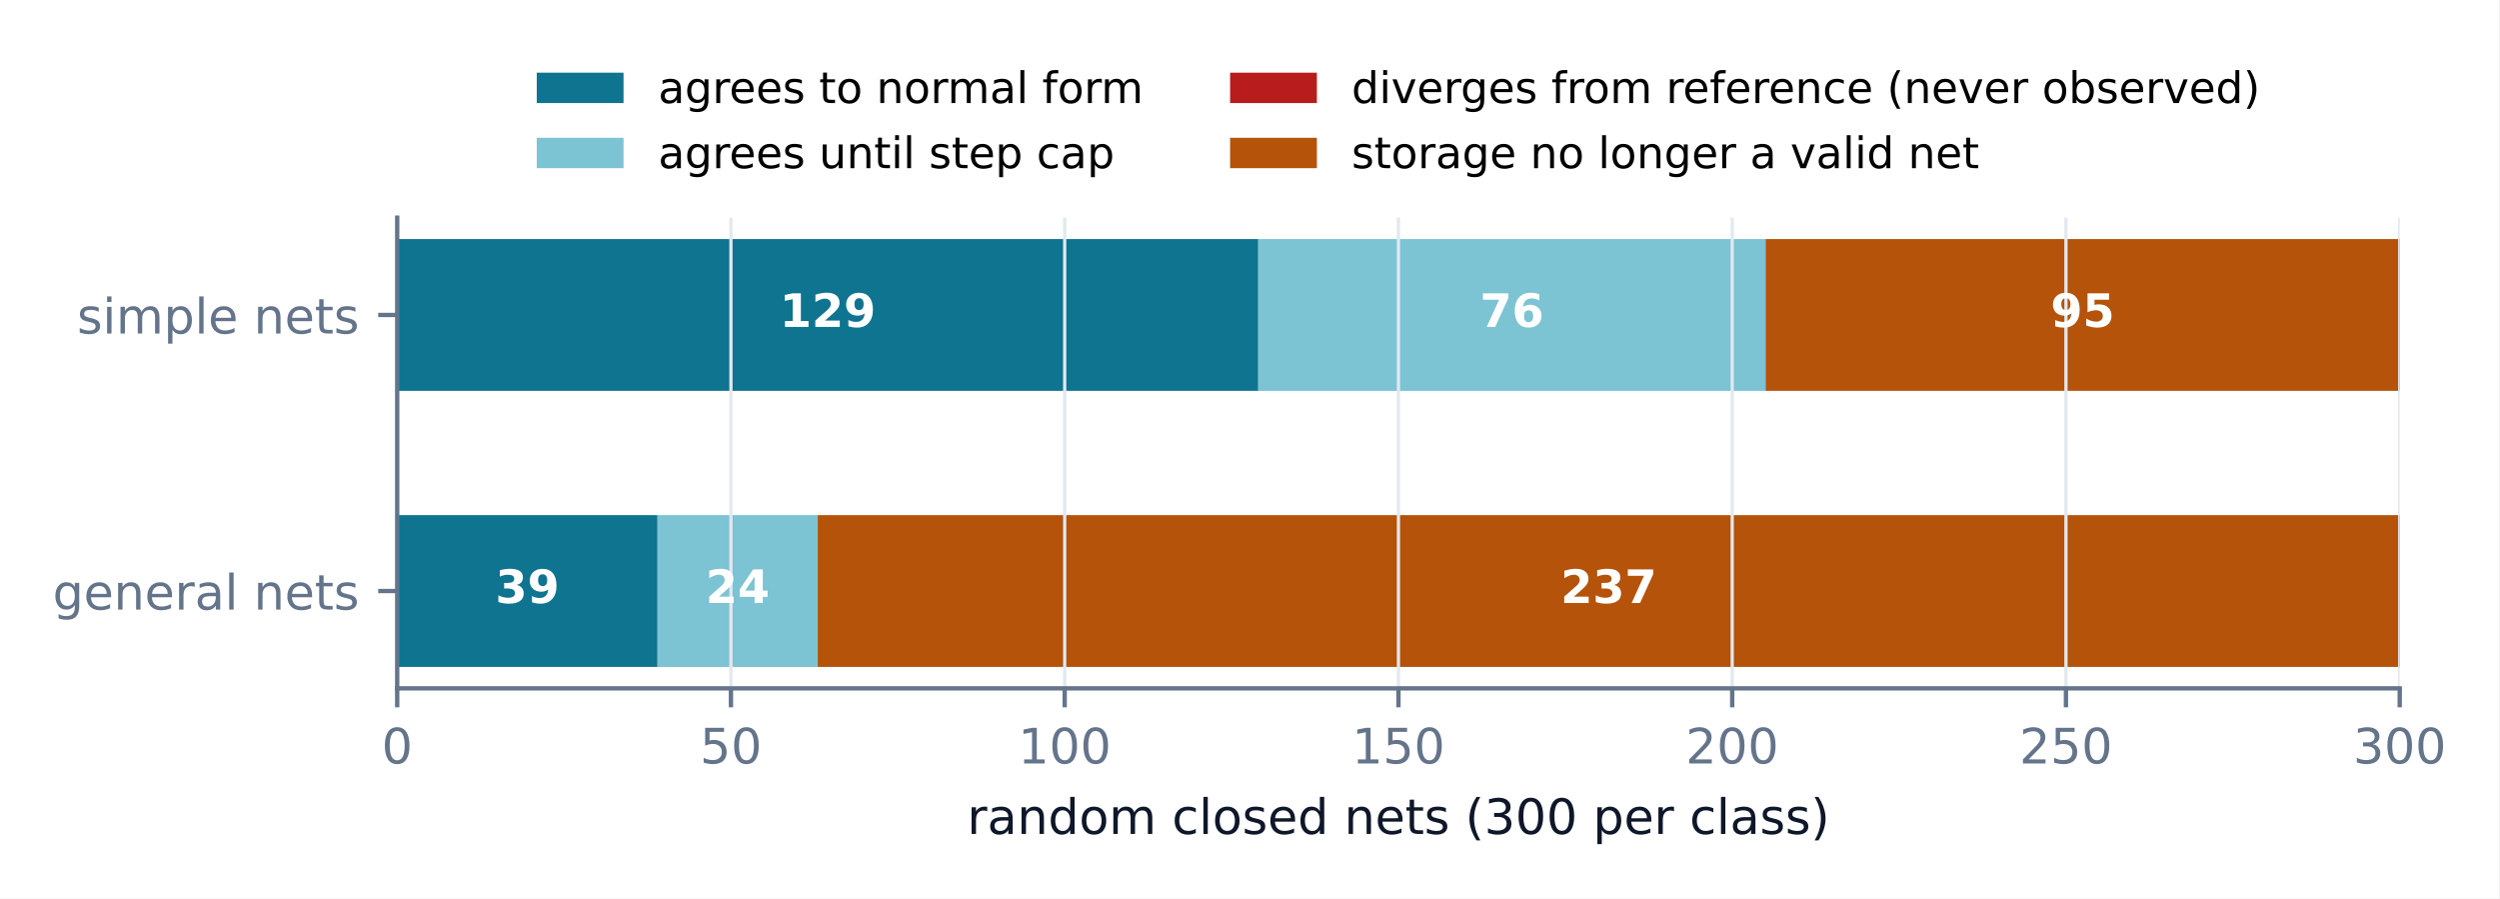
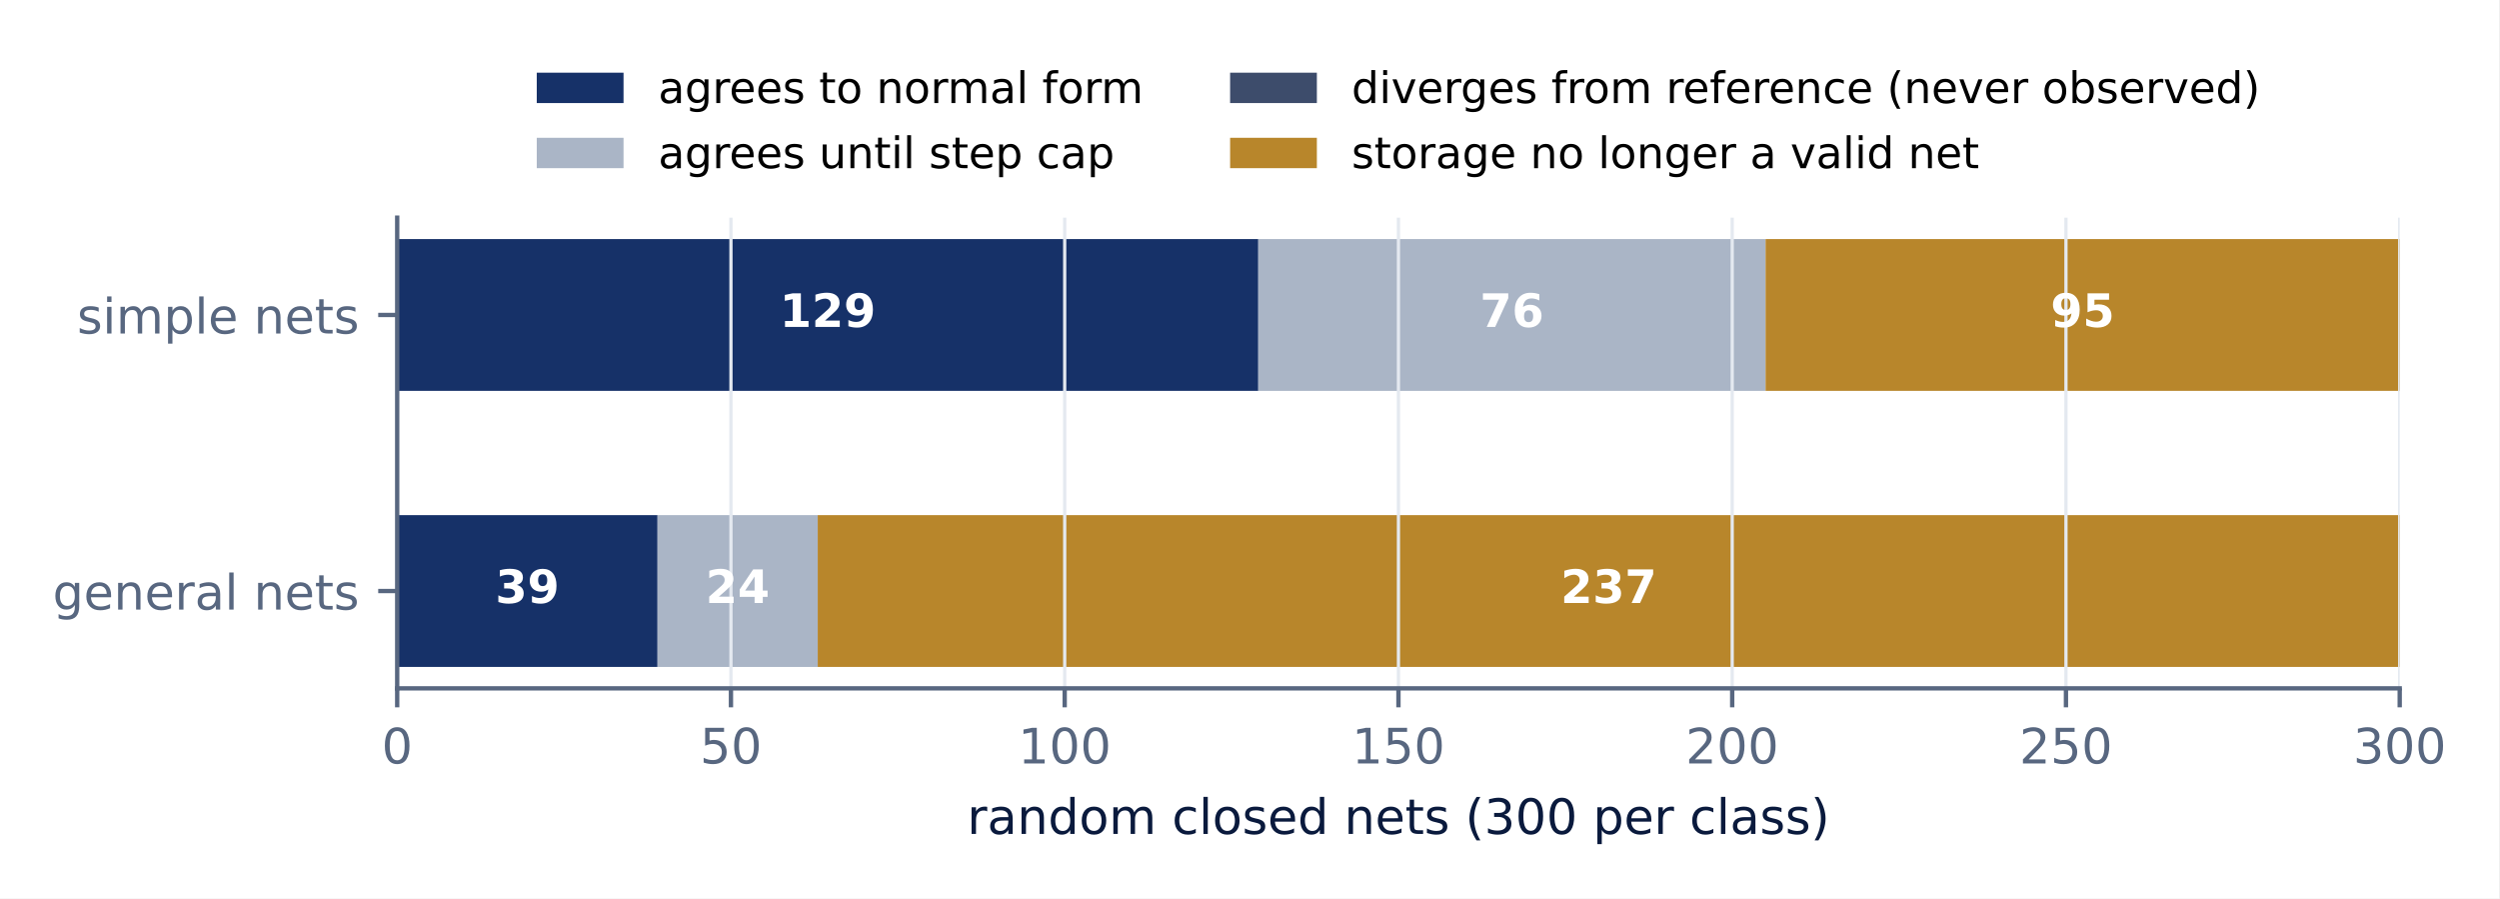
<svg xmlns="http://www.w3.org/2000/svg" xmlns:xlink="http://www.w3.org/1999/xlink" width="460.8pt" height="165.6pt" viewBox="0 0 460.8 165.6" version="1.1">
  <defs>
    <style type="text/css">*{stroke-linejoin: round; stroke-linecap: butt}</style>
  </defs>
  <g id="figure_1">
    <g id="patch_1">
      <path d="M 0 165.6  L 460.8 165.6  L 460.8 0  L 0 0  z " style="fill: #ffffff" />
    </g>
    <g id="axes_1">
      <g id="patch_2">
        <path d="M 73.24 126.878  L 442.491 126.878  L 442.491 40.12  L 73.24 40.12  z " style="fill: #ffffff" />
      </g>
      <g id="patch_3">
-         <path d="M 73.24 122.934  L 121.243 122.934  L 121.243 94.948  L 73.24 94.948  z " clip-path="url(#pab899b29cd)" style="fill: #0e7490" />
+         <path d="M 73.24 122.934  L 121.243 122.934  L 121.243 94.948  L 73.24 94.948  z " clip-path="url(#pab899b29cd)" style="fill: #163168" />
      </g>
      <g id="patch_4">
-         <path d="M 121.243 122.934  L 150.783 122.934  L 150.783 94.948  L 121.243 94.948  z " clip-path="url(#pab899b29cd)" style="fill: #7cc3d3" />
+         <path d="M 121.243 122.934  L 150.783 122.934  L 150.783 94.948  L 121.243 94.948  z " clip-path="url(#pab899b29cd)" style="fill: #aab5c6" />
      </g>
      <g id="patch_5">
-         <path d="M 150.783 122.934  L 150.783 122.934  L 150.783 94.948  L 150.783 94.948  z " clip-path="url(#pab899b29cd)" style="fill: #b91c1c" />
+         <path d="M 150.783 122.934  L 150.783 122.934  L 150.783 94.948  L 150.783 94.948  z " clip-path="url(#pab899b29cd)" style="fill: #3d4c6b" />
      </g>
      <g id="patch_6">
-         <path d="M 150.783 122.934  L 442.491 122.934  L 442.491 94.948  L 150.783 94.948  z " clip-path="url(#pab899b29cd)" style="fill: #b45309" />
+         <path d="M 150.783 122.934  L 442.491 122.934  L 442.491 94.948  L 150.783 94.948  z " clip-path="url(#pab899b29cd)" style="fill: #b8862b" />
      </g>
      <g id="patch_7">
-         <path d="M 73.24 72.05  L 232.018 72.05  L 232.018 44.064  L 73.24 44.064  z " clip-path="url(#pab899b29cd)" style="fill: #0e7490" />
+         <path d="M 73.24 72.05  L 232.018 72.05  L 232.018 44.064  L 73.24 44.064  z " clip-path="url(#pab899b29cd)" style="fill: #163168" />
      </g>
      <g id="patch_8">
-         <path d="M 232.018 72.05  L 325.561 72.05  L 325.561 44.064  L 232.018 44.064  z " clip-path="url(#pab899b29cd)" style="fill: #7cc3d3" />
+         <path d="M 232.018 72.05  L 325.561 72.05  L 325.561 44.064  L 232.018 44.064  z " clip-path="url(#pab899b29cd)" style="fill: #aab5c6" />
      </g>
      <g id="patch_9">
-         <path d="M 325.561 72.05  L 325.561 72.05  L 325.561 44.064  L 325.561 44.064  z " clip-path="url(#pab899b29cd)" style="fill: #b91c1c" />
+         <path d="M 325.561 72.05  L 325.561 72.05  L 325.561 44.064  L 325.561 44.064  z " clip-path="url(#pab899b29cd)" style="fill: #3d4c6b" />
      </g>
      <g id="patch_10">
-         <path d="M 325.561 72.05  L 442.491 72.05  L 442.491 44.064  L 325.561 44.064  z " clip-path="url(#pab899b29cd)" style="fill: #b45309" />
+         <path d="M 325.561 72.05  L 442.491 72.05  L 442.491 44.064  L 325.561 44.064  z " clip-path="url(#pab899b29cd)" style="fill: #b8862b" />
      </g>
      <g id="matplotlib.axis_1">
        <g id="xtick_1">
          <g id="line2d_1">
-             <path d="M 73.24 126.878  L 73.24 40.12  " clip-path="url(#pab899b29cd)" style="fill: none; stroke: #e2e8f0; stroke-width: 0.6; stroke-linecap: square" />
+             <path d="M 73.24 126.878  L 73.24 40.12  " clip-path="url(#pab899b29cd)" style="fill: none; stroke: #e4e9f0; stroke-width: 0.6; stroke-linecap: square" />
          </g>
          <g id="line2d_2">
            <defs>
-               <path id="m73df74bedf" d="M 0 0  L 0 3.5  " style="stroke: #64748b; stroke-width: 0.8" />
+               <path id="m2a65d157c3" d="M 0 0  L 0 3.5  " style="stroke: #586780; stroke-width: 0.8" />
            </defs>
            <g>
-               <use xlink:href="#m73df74bedf" x="73.24" y="126.878" style="fill: #64748b; stroke: #64748b; stroke-width: 0.8" />
+               <use xlink:href="#m2a65d157c3" x="73.24" y="126.878" style="fill: #586780; stroke: #586780; stroke-width: 0.8" />
            </g>
          </g>
          <g id="text_1">
-             <g style="fill: #64748b" transform="translate(70.37687 140.7158) scale(0.09 -0.09)">
+             <g style="fill: #586780" transform="translate(70.37687 140.7158) scale(0.09 -0.09)">
              <defs>
                <path id="DejaVuSans-13" d="M 2034 4250  Q 1547 4250 1301 3770  Q 1056 3291 1056 2328  Q 1056 1369 1301 889  Q 1547 409 2034 409  Q 2525 409 2770 889  Q 3016 1369 3016 2328  Q 3016 3291 2770 3770  Q 2525 4250 2034 4250  z M 2034 4750  Q 2819 4750 3233 4129  Q 3647 3509 3647 2328  Q 3647 1150 3233 529  Q 2819 -91 2034 -91  Q 1250 -91 836 529  Q 422 1150 422 2328  Q 422 3509 836 4129  Q 1250 4750 2034 4750  z " transform="scale(0.015625)" />
              </defs>
              <use xlink:href="#DejaVuSans-13" />
            </g>
          </g>
        </g>
        <g id="xtick_2">
          <g id="line2d_3">
-             <path d="M 134.782 126.878  L 134.782 40.12  " clip-path="url(#pab899b29cd)" style="fill: none; stroke: #e2e8f0; stroke-width: 0.6; stroke-linecap: square" />
+             <path d="M 134.782 126.878  L 134.782 40.12  " clip-path="url(#pab899b29cd)" style="fill: none; stroke: #e4e9f0; stroke-width: 0.6; stroke-linecap: square" />
          </g>
          <g id="line2d_4">
            <g>
-               <use xlink:href="#m73df74bedf" x="134.782" y="126.878" style="fill: #64748b; stroke: #64748b; stroke-width: 0.8" />
+               <use xlink:href="#m2a65d157c3" x="134.782" y="126.878" style="fill: #586780; stroke: #586780; stroke-width: 0.8" />
            </g>
          </g>
          <g id="text_2">
-             <g style="fill: #64748b" transform="translate(129.0555 140.7158) scale(0.09 -0.09)">
+             <g style="fill: #586780" transform="translate(129.0555 140.7158) scale(0.09 -0.09)">
              <defs>
                <path id="DejaVuSans-18" d="M 691 4666  L 3169 4666  L 3169 4134  L 1269 4134  L 1269 2991  Q 1406 3038 1543 3061  Q 1681 3084 1819 3084  Q 2600 3084 3056 2656  Q 3513 2228 3513 1497  Q 3513 744 3044 326  Q 2575 -91 1722 -91  Q 1428 -91 1123 -41  Q 819 9 494 109  L 494 744  Q 775 591 1075 516  Q 1375 441 1709 441  Q 2250 441 2565 725  Q 2881 1009 2881 1497  Q 2881 1984 2565 2268  Q 2250 2553 1709 2553  Q 1456 2553 1204 2497  Q 953 2441 691 2322  L 691 4666  z " transform="scale(0.015625)" />
              </defs>
              <use xlink:href="#DejaVuSans-18" />
              <use xlink:href="#DejaVuSans-13" transform="translate(63.625 0)" />
            </g>
          </g>
        </g>
        <g id="xtick_3">
          <g id="line2d_5">
-             <path d="M 196.324 126.878  L 196.324 40.12  " clip-path="url(#pab899b29cd)" style="fill: none; stroke: #e2e8f0; stroke-width: 0.6; stroke-linecap: square" />
+             <path d="M 196.324 126.878  L 196.324 40.12  " clip-path="url(#pab899b29cd)" style="fill: none; stroke: #e4e9f0; stroke-width: 0.6; stroke-linecap: square" />
          </g>
          <g id="line2d_6">
            <g>
-               <use xlink:href="#m73df74bedf" x="196.324" y="126.878" style="fill: #64748b; stroke: #64748b; stroke-width: 0.8" />
+               <use xlink:href="#m2a65d157c3" x="196.324" y="126.878" style="fill: #586780; stroke: #586780; stroke-width: 0.8" />
            </g>
          </g>
          <g id="text_3">
-             <g style="fill: #64748b" transform="translate(187.7342 140.7158) scale(0.09 -0.09)">
+             <g style="fill: #586780" transform="translate(187.7342 140.7158) scale(0.09 -0.09)">
              <defs>
                <path id="DejaVuSans-14" d="M 794 531  L 1825 531  L 1825 4091  L 703 3866  L 703 4441  L 1819 4666  L 2450 4666  L 2450 531  L 3481 531  L 3481 0  L 794 0  L 794 531  z " transform="scale(0.015625)" />
              </defs>
              <use xlink:href="#DejaVuSans-14" />
              <use xlink:href="#DejaVuSans-13" transform="translate(63.625 0)" />
              <use xlink:href="#DejaVuSans-13" transform="translate(127.25 0)" />
            </g>
          </g>
        </g>
        <g id="xtick_4">
          <g id="line2d_7">
-             <path d="M 257.865 126.878  L 257.865 40.12  " clip-path="url(#pab899b29cd)" style="fill: none; stroke: #e2e8f0; stroke-width: 0.6; stroke-linecap: square" />
+             <path d="M 257.865 126.878  L 257.865 40.12  " clip-path="url(#pab899b29cd)" style="fill: none; stroke: #e4e9f0; stroke-width: 0.6; stroke-linecap: square" />
          </g>
          <g id="line2d_8">
            <g>
-               <use xlink:href="#m73df74bedf" x="257.865" y="126.878" style="fill: #64748b; stroke: #64748b; stroke-width: 0.8" />
+               <use xlink:href="#m2a65d157c3" x="257.865" y="126.878" style="fill: #586780; stroke: #586780; stroke-width: 0.8" />
            </g>
          </g>
          <g id="text_4">
-             <g style="fill: #64748b" transform="translate(249.2759 140.7158) scale(0.09 -0.09)">
+             <g style="fill: #586780" transform="translate(249.2759 140.7158) scale(0.09 -0.09)">
              <use xlink:href="#DejaVuSans-14" />
              <use xlink:href="#DejaVuSans-18" transform="translate(63.625 0)" />
              <use xlink:href="#DejaVuSans-13" transform="translate(127.25 0)" />
            </g>
          </g>
        </g>
        <g id="xtick_5">
          <g id="line2d_9">
-             <path d="M 319.407 126.878  L 319.407 40.12  " clip-path="url(#pab899b29cd)" style="fill: none; stroke: #e2e8f0; stroke-width: 0.6; stroke-linecap: square" />
+             <path d="M 319.407 126.878  L 319.407 40.12  " clip-path="url(#pab899b29cd)" style="fill: none; stroke: #e4e9f0; stroke-width: 0.6; stroke-linecap: square" />
          </g>
          <g id="line2d_10">
            <g>
-               <use xlink:href="#m73df74bedf" x="319.407" y="126.878" style="fill: #64748b; stroke: #64748b; stroke-width: 0.8" />
+               <use xlink:href="#m2a65d157c3" x="319.407" y="126.878" style="fill: #586780; stroke: #586780; stroke-width: 0.8" />
            </g>
          </g>
          <g id="text_5">
-             <g style="fill: #64748b" transform="translate(310.8177 140.7158) scale(0.09 -0.09)">
+             <g style="fill: #586780" transform="translate(310.8177 140.7158) scale(0.09 -0.09)">
              <defs>
                <path id="DejaVuSans-15" d="M 1228 531  L 3431 531  L 3431 0  L 469 0  L 469 531  Q 828 903 1448 1529  Q 2069 2156 2228 2338  Q 2531 2678 2651 2914  Q 2772 3150 2772 3378  Q 2772 3750 2511 3984  Q 2250 4219 1831 4219  Q 1534 4219 1204 4116  Q 875 4013 500 3803  L 500 4441  Q 881 4594 1212 4672  Q 1544 4750 1819 4750  Q 2544 4750 2975 4387  Q 3406 4025 3406 3419  Q 3406 3131 3298 2873  Q 3191 2616 2906 2266  Q 2828 2175 2409 1742  Q 1991 1309 1228 531  z " transform="scale(0.015625)" />
              </defs>
              <use xlink:href="#DejaVuSans-15" />
              <use xlink:href="#DejaVuSans-13" transform="translate(63.625 0)" />
              <use xlink:href="#DejaVuSans-13" transform="translate(127.25 0)" />
            </g>
          </g>
        </g>
        <g id="xtick_6">
          <g id="line2d_11">
-             <path d="M 380.949 126.878  L 380.949 40.12  " clip-path="url(#pab899b29cd)" style="fill: none; stroke: #e2e8f0; stroke-width: 0.6; stroke-linecap: square" />
+             <path d="M 380.949 126.878  L 380.949 40.12  " clip-path="url(#pab899b29cd)" style="fill: none; stroke: #e4e9f0; stroke-width: 0.6; stroke-linecap: square" />
          </g>
          <g id="line2d_12">
            <g>
-               <use xlink:href="#m73df74bedf" x="380.949" y="126.878" style="fill: #64748b; stroke: #64748b; stroke-width: 0.8" />
+               <use xlink:href="#m2a65d157c3" x="380.949" y="126.878" style="fill: #586780; stroke: #586780; stroke-width: 0.8" />
            </g>
          </g>
          <g id="text_6">
-             <g style="fill: #64748b" transform="translate(372.3595 140.7158) scale(0.09 -0.09)">
+             <g style="fill: #586780" transform="translate(372.3595 140.7158) scale(0.09 -0.09)">
              <use xlink:href="#DejaVuSans-15" />
              <use xlink:href="#DejaVuSans-18" transform="translate(63.625 0)" />
              <use xlink:href="#DejaVuSans-13" transform="translate(127.25 0)" />
            </g>
          </g>
        </g>
        <g id="xtick_7">
          <g id="line2d_13">
-             <path d="M 442.491 126.878  L 442.491 40.12  " clip-path="url(#pab899b29cd)" style="fill: none; stroke: #e2e8f0; stroke-width: 0.6; stroke-linecap: square" />
+             <path d="M 442.491 126.878  L 442.491 40.12  " clip-path="url(#pab899b29cd)" style="fill: none; stroke: #e4e9f0; stroke-width: 0.6; stroke-linecap: square" />
          </g>
          <g id="line2d_14">
            <g>
-               <use xlink:href="#m73df74bedf" x="442.491" y="126.878" style="fill: #64748b; stroke: #64748b; stroke-width: 0.8" />
+               <use xlink:href="#m2a65d157c3" x="442.491" y="126.878" style="fill: #586780; stroke: #586780; stroke-width: 0.8" />
            </g>
          </g>
          <g id="text_7">
-             <g style="fill: #64748b" transform="translate(433.9013 140.7158) scale(0.09 -0.09)">
+             <g style="fill: #586780" transform="translate(433.9013 140.7158) scale(0.09 -0.09)">
              <defs>
                <path id="DejaVuSans-16" d="M 2597 2516  Q 3050 2419 3304 2112  Q 3559 1806 3559 1356  Q 3559 666 3084 287  Q 2609 -91 1734 -91  Q 1441 -91 1130 -33  Q 819 25 488 141  L 488 750  Q 750 597 1062 519  Q 1375 441 1716 441  Q 2309 441 2620 675  Q 2931 909 2931 1356  Q 2931 1769 2642 2001  Q 2353 2234 1838 2234  L 1294 2234  L 1294 2753  L 1863 2753  Q 2328 2753 2575 2939  Q 2822 3125 2822 3475  Q 2822 3834 2567 4026  Q 2313 4219 1838 4219  Q 1578 4219 1281 4162  Q 984 4106 628 3988  L 628 4550  Q 988 4650 1302 4700  Q 1616 4750 1894 4750  Q 2613 4750 3031 4423  Q 3450 4097 3450 3541  Q 3450 3153 3228 2886  Q 3006 2619 2597 2516  z " transform="scale(0.015625)" />
              </defs>
              <use xlink:href="#DejaVuSans-16" />
              <use xlink:href="#DejaVuSans-13" transform="translate(63.625 0)" />
              <use xlink:href="#DejaVuSans-13" transform="translate(127.25 0)" />
            </g>
          </g>
        </g>
        <g id="text_8">
-           <g style="fill: #0f172a" transform="translate(178.3377 153.7165) scale(0.09 -0.09)">
+           <g style="fill: #0a1a3d" transform="translate(178.3377 153.7165) scale(0.09 -0.09)">
            <defs>
              <path id="DejaVuSans-55" d="M 2631 2963  Q 2534 3019 2420 3045  Q 2306 3072 2169 3072  Q 1681 3072 1420 2755  Q 1159 2438 1159 1844  L 1159 0  L 581 0  L 581 3500  L 1159 3500  L 1159 2956  Q 1341 3275 1631 3429  Q 1922 3584 2338 3584  Q 2397 3584 2469 3576  Q 2541 3569 2628 3553  L 2631 2963  z " transform="scale(0.015625)" />
              <path id="DejaVuSans-44" d="M 2194 1759  Q 1497 1759 1228 1600  Q 959 1441 959 1056  Q 959 750 1161 570  Q 1363 391 1709 391  Q 2188 391 2477 730  Q 2766 1069 2766 1631  L 2766 1759  L 2194 1759  z M 3341 1997  L 3341 0  L 2766 0  L 2766 531  Q 2569 213 2275 61  Q 1981 -91 1556 -91  Q 1019 -91 701 211  Q 384 513 384 1019  Q 384 1609 779 1909  Q 1175 2209 1959 2209  L 2766 2209  L 2766 2266  Q 2766 2663 2505 2880  Q 2244 3097 1772 3097  Q 1472 3097 1187 3025  Q 903 2953 641 2809  L 641 3341  Q 956 3463 1253 3523  Q 1550 3584 1831 3584  Q 2591 3584 2966 3190  Q 3341 2797 3341 1997  z " transform="scale(0.015625)" />
              <path id="DejaVuSans-51" d="M 3513 2113  L 3513 0  L 2938 0  L 2938 2094  Q 2938 2591 2744 2837  Q 2550 3084 2163 3084  Q 1697 3084 1428 2787  Q 1159 2491 1159 1978  L 1159 0  L 581 0  L 581 3500  L 1159 3500  L 1159 2956  Q 1366 3272 1645 3428  Q 1925 3584 2291 3584  Q 2894 3584 3203 3211  Q 3513 2838 3513 2113  z " transform="scale(0.015625)" />
              <path id="DejaVuSans-47" d="M 2906 2969  L 2906 4863  L 3481 4863  L 3481 0  L 2906 0  L 2906 525  Q 2725 213 2448 61  Q 2172 -91 1784 -91  Q 1150 -91 751 415  Q 353 922 353 1747  Q 353 2572 751 3078  Q 1150 3584 1784 3584  Q 2172 3584 2448 3432  Q 2725 3281 2906 2969  z M 947 1747  Q 947 1113 1208 752  Q 1469 391 1925 391  Q 2381 391 2643 752  Q 2906 1113 2906 1747  Q 2906 2381 2643 2742  Q 2381 3103 1925 3103  Q 1469 3103 1208 2742  Q 947 2381 947 1747  z " transform="scale(0.015625)" />
              <path id="DejaVuSans-52" d="M 1959 3097  Q 1497 3097 1228 2736  Q 959 2375 959 1747  Q 959 1119 1226 758  Q 1494 397 1959 397  Q 2419 397 2687 759  Q 2956 1122 2956 1747  Q 2956 2369 2687 2733  Q 2419 3097 1959 3097  z M 1959 3584  Q 2709 3584 3137 3096  Q 3566 2609 3566 1747  Q 3566 888 3137 398  Q 2709 -91 1959 -91  Q 1206 -91 779 398  Q 353 888 353 1747  Q 353 2609 779 3096  Q 1206 3584 1959 3584  z " transform="scale(0.015625)" />
              <path id="DejaVuSans-50" d="M 3328 2828  Q 3544 3216 3844 3400  Q 4144 3584 4550 3584  Q 5097 3584 5394 3201  Q 5691 2819 5691 2113  L 5691 0  L 5113 0  L 5113 2094  Q 5113 2597 4934 2840  Q 4756 3084 4391 3084  Q 3944 3084 3684 2787  Q 3425 2491 3425 1978  L 3425 0  L 2847 0  L 2847 2094  Q 2847 2600 2669 2842  Q 2491 3084 2119 3084  Q 1678 3084 1418 2786  Q 1159 2488 1159 1978  L 1159 0  L 581 0  L 581 3500  L 1159 3500  L 1159 2956  Q 1356 3278 1631 3431  Q 1906 3584 2284 3584  Q 2666 3584 2933 3390  Q 3200 3197 3328 2828  z " transform="scale(0.015625)" />
              <path id="DejaVuSans-3" transform="scale(0.015625)" />
              <path id="DejaVuSans-46" d="M 3122 3366  L 3122 2828  Q 2878 2963 2633 3030  Q 2388 3097 2138 3097  Q 1578 3097 1268 2742  Q 959 2388 959 1747  Q 959 1106 1268 751  Q 1578 397 2138 397  Q 2388 397 2633 464  Q 2878 531 3122 666  L 3122 134  Q 2881 22 2623 -34  Q 2366 -91 2075 -91  Q 1284 -91 818 406  Q 353 903 353 1747  Q 353 2603 823 3093  Q 1294 3584 2113 3584  Q 2378 3584 2631 3529  Q 2884 3475 3122 3366  z " transform="scale(0.015625)" />
              <path id="DejaVuSans-4f" d="M 603 4863  L 1178 4863  L 1178 0  L 603 0  L 603 4863  z " transform="scale(0.015625)" />
              <path id="DejaVuSans-56" d="M 2834 3397  L 2834 2853  Q 2591 2978 2328 3040  Q 2066 3103 1784 3103  Q 1356 3103 1142 2972  Q 928 2841 928 2578  Q 928 2378 1081 2264  Q 1234 2150 1697 2047  L 1894 2003  Q 2506 1872 2764 1633  Q 3022 1394 3022 966  Q 3022 478 2636 193  Q 2250 -91 1575 -91  Q 1294 -91 989 -36  Q 684 19 347 128  L 347 722  Q 666 556 975 473  Q 1284 391 1588 391  Q 1994 391 2212 530  Q 2431 669 2431 922  Q 2431 1156 2273 1281  Q 2116 1406 1581 1522  L 1381 1569  Q 847 1681 609 1914  Q 372 2147 372 2553  Q 372 3047 722 3315  Q 1072 3584 1716 3584  Q 2034 3584 2315 3537  Q 2597 3491 2834 3397  z " transform="scale(0.015625)" />
              <path id="DejaVuSans-48" d="M 3597 1894  L 3597 1613  L 953 1613  Q 991 1019 1311 708  Q 1631 397 2203 397  Q 2534 397 2845 478  Q 3156 559 3463 722  L 3463 178  Q 3153 47 2828 -22  Q 2503 -91 2169 -91  Q 1331 -91 842 396  Q 353 884 353 1716  Q 353 2575 817 3079  Q 1281 3584 2069 3584  Q 2775 3584 3186 3129  Q 3597 2675 3597 1894  z M 3022 2063  Q 3016 2534 2758 2815  Q 2500 3097 2075 3097  Q 1594 3097 1305 2825  Q 1016 2553 972 2059  L 3022 2063  z " transform="scale(0.015625)" />
              <path id="DejaVuSans-57" d="M 1172 4494  L 1172 3500  L 2356 3500  L 2356 3053  L 1172 3053  L 1172 1153  Q 1172 725 1289 603  Q 1406 481 1766 481  L 2356 481  L 2356 0  L 1766 0  Q 1100 0 847 248  Q 594 497 594 1153  L 594 3053  L 172 3053  L 172 3500  L 594 3500  L 594 4494  L 1172 4494  z " transform="scale(0.015625)" />
              <path id="DejaVuSans-b" d="M 1984 4856  Q 1566 4138 1362 3434  Q 1159 2731 1159 2009  Q 1159 1288 1364 580  Q 1569 -128 1984 -844  L 1484 -844  Q 1016 -109 783 600  Q 550 1309 550 2009  Q 550 2706 781 3412  Q 1013 4119 1484 4856  L 1984 4856  z " transform="scale(0.015625)" />
              <path id="DejaVuSans-53" d="M 1159 525  L 1159 -1331  L 581 -1331  L 581 3500  L 1159 3500  L 1159 2969  Q 1341 3281 1617 3432  Q 1894 3584 2278 3584  Q 2916 3584 3314 3078  Q 3713 2572 3713 1747  Q 3713 922 3314 415  Q 2916 -91 2278 -91  Q 1894 -91 1617 61  Q 1341 213 1159 525  z M 3116 1747  Q 3116 2381 2855 2742  Q 2594 3103 2138 3103  Q 1681 3103 1420 2742  Q 1159 2381 1159 1747  Q 1159 1113 1420 752  Q 1681 391 2138 391  Q 2594 391 2855 752  Q 3116 1113 3116 1747  z " transform="scale(0.015625)" />
              <path id="DejaVuSans-c" d="M 513 4856  L 1013 4856  Q 1481 4119 1714 3412  Q 1947 2706 1947 2009  Q 1947 1309 1714 600  Q 1481 -109 1013 -844  L 513 -844  Q 928 -128 1133 580  Q 1338 1288 1338 2009  Q 1338 2731 1133 3434  Q 928 4138 513 4856  z " transform="scale(0.015625)" />
            </defs>
            <use xlink:href="#DejaVuSans-55" />
            <use xlink:href="#DejaVuSans-44" transform="translate(41.10938 0)" />
            <use xlink:href="#DejaVuSans-51" transform="translate(102.3906 0)" />
            <use xlink:href="#DejaVuSans-47" transform="translate(165.7656 0)" />
            <use xlink:href="#DejaVuSans-52" transform="translate(229.25 0)" />
            <use xlink:href="#DejaVuSans-50" transform="translate(290.4375 0)" />
            <use xlink:href="#DejaVuSans-3" transform="translate(387.8438 0)" />
            <use xlink:href="#DejaVuSans-46" transform="translate(419.625 0)" />
            <use xlink:href="#DejaVuSans-4f" transform="translate(474.6094 0)" />
            <use xlink:href="#DejaVuSans-52" transform="translate(502.3906 0)" />
            <use xlink:href="#DejaVuSans-56" transform="translate(563.5781 0)" />
            <use xlink:href="#DejaVuSans-48" transform="translate(615.6719 0)" />
            <use xlink:href="#DejaVuSans-47" transform="translate(677.2031 0)" />
            <use xlink:href="#DejaVuSans-3" transform="translate(740.6875 0)" />
            <use xlink:href="#DejaVuSans-51" transform="translate(772.4688 0)" />
            <use xlink:href="#DejaVuSans-48" transform="translate(835.8438 0)" />
            <use xlink:href="#DejaVuSans-57" transform="translate(897.375 0)" />
            <use xlink:href="#DejaVuSans-56" transform="translate(936.5781 0)" />
            <use xlink:href="#DejaVuSans-3" transform="translate(988.6719 0)" />
            <use xlink:href="#DejaVuSans-b" transform="translate(1020.453 0)" />
            <use xlink:href="#DejaVuSans-16" transform="translate(1059.469 0)" />
            <use xlink:href="#DejaVuSans-13" transform="translate(1123.094 0)" />
            <use xlink:href="#DejaVuSans-13" transform="translate(1186.719 0)" />
            <use xlink:href="#DejaVuSans-3" transform="translate(1250.344 0)" />
            <use xlink:href="#DejaVuSans-53" transform="translate(1282.125 0)" />
            <use xlink:href="#DejaVuSans-48" transform="translate(1345.609 0)" />
            <use xlink:href="#DejaVuSans-55" transform="translate(1407.141 0)" />
            <use xlink:href="#DejaVuSans-3" transform="translate(1448.25 0)" />
            <use xlink:href="#DejaVuSans-46" transform="translate(1480.031 0)" />
            <use xlink:href="#DejaVuSans-4f" transform="translate(1535.016 0)" />
            <use xlink:href="#DejaVuSans-44" transform="translate(1562.797 0)" />
            <use xlink:href="#DejaVuSans-56" transform="translate(1624.078 0)" />
            <use xlink:href="#DejaVuSans-56" transform="translate(1676.172 0)" />
            <use xlink:href="#DejaVuSans-c" transform="translate(1728.266 0)" />
          </g>
        </g>
      </g>
      <g id="matplotlib.axis_2">
        <g id="ytick_1">
          <g id="line2d_15">
            <defs>
-               <path id="m22dbe54132" d="M 0 0  L -3.5 0  " style="stroke: #64748b; stroke-width: 0.8" />
+               <path id="m2eb2b856c6" d="M 0 0  L -3.5 0  " style="stroke: #586780; stroke-width: 0.8" />
            </defs>
            <g>
-               <use xlink:href="#m22dbe54132" x="73.24" y="108.941" style="fill: #64748b; stroke: #64748b; stroke-width: 0.8" />
+               <use xlink:href="#m2eb2b856c6" x="73.24" y="108.941" style="fill: #586780; stroke: #586780; stroke-width: 0.8" />
            </g>
          </g>
          <g id="text_9">
-             <g style="fill: #64748b" transform="translate(9.712969 112.3604) scale(0.09 -0.09)">
+             <g style="fill: #586780" transform="translate(9.712969 112.3604) scale(0.09 -0.09)">
              <defs>
                <path id="DejaVuSans-4a" d="M 2906 1791  Q 2906 2416 2648 2759  Q 2391 3103 1925 3103  Q 1463 3103 1205 2759  Q 947 2416 947 1791  Q 947 1169 1205 825  Q 1463 481 1925 481  Q 2391 481 2648 825  Q 2906 1169 2906 1791  z M 3481 434  Q 3481 -459 3084 -895  Q 2688 -1331 1869 -1331  Q 1566 -1331 1297 -1286  Q 1028 -1241 775 -1147  L 775 -588  Q 1028 -725 1275 -790  Q 1522 -856 1778 -856  Q 2344 -856 2625 -561  Q 2906 -266 2906 331  L 2906 616  Q 2728 306 2450 153  Q 2172 0 1784 0  Q 1141 0 747 490  Q 353 981 353 1791  Q 353 2603 747 3093  Q 1141 3584 1784 3584  Q 2172 3584 2450 3431  Q 2728 3278 2906 2969  L 2906 3500  L 3481 3500  L 3481 434  z " transform="scale(0.015625)" />
              </defs>
              <use xlink:href="#DejaVuSans-4a" />
              <use xlink:href="#DejaVuSans-48" transform="translate(63.48438 0)" />
              <use xlink:href="#DejaVuSans-51" transform="translate(125.0156 0)" />
              <use xlink:href="#DejaVuSans-48" transform="translate(188.3906 0)" />
              <use xlink:href="#DejaVuSans-55" transform="translate(249.9219 0)" />
              <use xlink:href="#DejaVuSans-44" transform="translate(291.0312 0)" />
              <use xlink:href="#DejaVuSans-4f" transform="translate(352.3125 0)" />
              <use xlink:href="#DejaVuSans-3" transform="translate(380.0938 0)" />
              <use xlink:href="#DejaVuSans-51" transform="translate(411.875 0)" />
              <use xlink:href="#DejaVuSans-48" transform="translate(475.25 0)" />
              <use xlink:href="#DejaVuSans-57" transform="translate(536.7812 0)" />
              <use xlink:href="#DejaVuSans-56" transform="translate(575.9844 0)" />
            </g>
          </g>
        </g>
        <g id="ytick_2">
          <g id="line2d_16">
            <g>
-               <use xlink:href="#m22dbe54132" x="73.24" y="58.057" style="fill: #64748b; stroke: #64748b; stroke-width: 0.8" />
+               <use xlink:href="#m2eb2b856c6" x="73.24" y="58.057" style="fill: #586780; stroke: #586780; stroke-width: 0.8" />
            </g>
          </g>
          <g id="text_10">
-             <g style="fill: #64748b" transform="translate(14.21438 61.47605) scale(0.09 -0.09)">
+             <g style="fill: #586780" transform="translate(14.21438 61.47605) scale(0.09 -0.09)">
              <defs>
                <path id="DejaVuSans-4c" d="M 603 3500  L 1178 3500  L 1178 0  L 603 0  L 603 3500  z M 603 4863  L 1178 4863  L 1178 4134  L 603 4134  L 603 4863  z " transform="scale(0.015625)" />
              </defs>
              <use xlink:href="#DejaVuSans-56" />
              <use xlink:href="#DejaVuSans-4c" transform="translate(52.09375 0)" />
              <use xlink:href="#DejaVuSans-50" transform="translate(79.875 0)" />
              <use xlink:href="#DejaVuSans-53" transform="translate(177.2812 0)" />
              <use xlink:href="#DejaVuSans-4f" transform="translate(240.7656 0)" />
              <use xlink:href="#DejaVuSans-48" transform="translate(268.5469 0)" />
              <use xlink:href="#DejaVuSans-3" transform="translate(330.0781 0)" />
              <use xlink:href="#DejaVuSans-51" transform="translate(361.8594 0)" />
              <use xlink:href="#DejaVuSans-48" transform="translate(425.2344 0)" />
              <use xlink:href="#DejaVuSans-57" transform="translate(486.7656 0)" />
              <use xlink:href="#DejaVuSans-56" transform="translate(525.9688 0)" />
            </g>
          </g>
        </g>
      </g>
      <g id="patch_11">
-         <path d="M 73.24 126.878  L 73.24 40.12  " style="fill: none; stroke: #64748b; stroke-width: 0.8; stroke-linejoin: miter; stroke-linecap: square" />
+         <path d="M 73.24 126.878  L 73.24 40.12  " style="fill: none; stroke: #586780; stroke-width: 0.8; stroke-linejoin: miter; stroke-linecap: square" />
      </g>
      <g id="patch_12">
-         <path d="M 73.24 126.878  L 442.491 126.878  " style="fill: none; stroke: #64748b; stroke-width: 0.8; stroke-linejoin: miter; stroke-linecap: square" />
+         <path d="M 73.24 126.878  L 442.491 126.878  " style="fill: none; stroke: #586780; stroke-width: 0.8; stroke-linejoin: miter; stroke-linecap: square" />
      </g>
      <g id="text_11">
        <g style="fill: #ffffff" transform="translate(91.32715 111.1492) scale(0.085 -0.085)">
          <defs>
            <path id="DejaVuSans-Bold-16" d="M 2981 2516  Q 3453 2394 3698 2092  Q 3944 1791 3944 1325  Q 3944 631 3412 270  Q 2881 -91 1863 -91  Q 1503 -91 1142 -33  Q 781 25 428 141  L 428 1069  Q 766 900 1098 814  Q 1431 728 1753 728  Q 2231 728 2486 893  Q 2741 1059 2741 1369  Q 2741 1688 2480 1852  Q 2219 2016 1709 2016  L 1228 2016  L 1228 2791  L 1734 2791  Q 2188 2791 2409 2933  Q 2631 3075 2631 3366  Q 2631 3634 2415 3781  Q 2200 3928 1806 3928  Q 1516 3928 1219 3862  Q 922 3797 628 3669  L 628 4550  Q 984 4650 1334 4700  Q 1684 4750 2022 4750  Q 2931 4750 3382 4451  Q 3834 4153 3834 3553  Q 3834 3144 3618 2883  Q 3403 2622 2981 2516  z " transform="scale(0.015625)" />
            <path id="DejaVuSans-Bold-1c" d="M 641 103  L 641 966  Q 928 831 1190 764  Q 1453 697 1709 697  Q 2247 697 2547 995  Q 2847 1294 2900 1881  Q 2688 1725 2447 1647  Q 2206 1569 1925 1569  Q 1209 1569 770 1986  Q 331 2403 331 3084  Q 331 3838 820 4291  Q 1309 4744 2131 4744  Q 3044 4744 3544 4128  Q 4044 3513 4044 2388  Q 4044 1231 3459 570  Q 2875 -91 1856 -91  Q 1528 -91 1228 -42  Q 928 6 641 103  z M 2125 2350  Q 2441 2350 2600 2554  Q 2759 2759 2759 3169  Q 2759 3575 2600 3781  Q 2441 3988 2125 3988  Q 1809 3988 1650 3781  Q 1491 3575 1491 3169  Q 1491 2759 1650 2554  Q 1809 2350 2125 2350  z " transform="scale(0.015625)" />
          </defs>
          <use xlink:href="#DejaVuSans-Bold-16" />
          <use xlink:href="#DejaVuSans-Bold-1c" transform="translate(69.57812 0)" />
        </g>
      </g>
      <g id="text_12">
        <g style="fill: #ffffff" transform="translate(130.0985 111.1492) scale(0.085 -0.085)">
          <defs>
            <path id="DejaVuSans-Bold-15" d="M 1844 884  L 3897 884  L 3897 0  L 506 0  L 506 884  L 2209 2388  Q 2438 2594 2547 2791  Q 2656 2988 2656 3200  Q 2656 3528 2436 3728  Q 2216 3928 1850 3928  Q 1569 3928 1234 3808  Q 900 3688 519 3450  L 519 4475  Q 925 4609 1322 4679  Q 1719 4750 2100 4750  Q 2938 4750 3402 4381  Q 3866 4013 3866 3353  Q 3866 2972 3669 2642  Q 3472 2313 2841 1759  L 1844 884  z " transform="scale(0.015625)" />
            <path id="DejaVuSans-Bold-17" d="M 2356 3675  L 1038 1722  L 2356 1722  L 2356 3675  z M 2156 4666  L 3494 4666  L 3494 1722  L 4159 1722  L 4159 850  L 3494 850  L 3494 0  L 2356 0  L 2356 850  L 288 850  L 288 1881  L 2156 4666  z " transform="scale(0.015625)" />
          </defs>
          <use xlink:href="#DejaVuSans-Bold-15" />
          <use xlink:href="#DejaVuSans-Bold-17" transform="translate(69.57812 0)" />
        </g>
      </g>
      <g id="text_13">
        <g style="fill: #ffffff" transform="translate(287.7654 111.1492) scale(0.085 -0.085)">
          <defs>
            <path id="DejaVuSans-Bold-1a" d="M 428 4666  L 3944 4666  L 3944 3988  L 2125 0  L 953 0  L 2675 3781  L 428 3781  L 428 4666  z " transform="scale(0.015625)" />
          </defs>
          <use xlink:href="#DejaVuSans-Bold-15" />
          <use xlink:href="#DejaVuSans-Bold-16" transform="translate(69.57812 0)" />
          <use xlink:href="#DejaVuSans-Bold-1a" transform="translate(139.1562 0)" />
        </g>
      </g>
      <g id="text_14">
        <g style="fill: #ffffff" transform="translate(143.7577 60.26476) scale(0.085 -0.085)">
          <defs>
            <path id="DejaVuSans-Bold-14" d="M 750 831  L 1813 831  L 1813 3847  L 722 3622  L 722 4441  L 1806 4666  L 2950 4666  L 2950 831  L 4013 831  L 4013 0  L 750 0  L 750 831  z " transform="scale(0.015625)" />
          </defs>
          <use xlink:href="#DejaVuSans-Bold-14" />
          <use xlink:href="#DejaVuSans-Bold-15" transform="translate(69.57812 0)" />
          <use xlink:href="#DejaVuSans-Bold-1c" transform="translate(139.1562 0)" />
        </g>
      </g>
      <g id="text_15">
        <g style="fill: #ffffff" transform="translate(272.8754 60.26476) scale(0.085 -0.085)">
          <defs>
            <path id="DejaVuSans-Bold-19" d="M 2316 2303  Q 2000 2303 1842 2098  Q 1684 1894 1684 1484  Q 1684 1075 1842 870  Q 2000 666 2316 666  Q 2634 666 2792 870  Q 2950 1075 2950 1484  Q 2950 1894 2792 2098  Q 2634 2303 2316 2303  z M 3803 4544  L 3803 3681  Q 3506 3822 3243 3889  Q 2981 3956 2731 3956  Q 2194 3956 1894 3657  Q 1594 3359 1544 2772  Q 1750 2925 1990 3001  Q 2231 3078 2516 3078  Q 3231 3078 3670 2659  Q 4109 2241 4109 1563  Q 4109 813 3618 361  Q 3128 -91 2303 -91  Q 1394 -91 895 523  Q 397 1138 397 2266  Q 397 3422 980 4083  Q 1563 4744 2578 4744  Q 2900 4744 3203 4694  Q 3506 4644 3803 4544  z " transform="scale(0.015625)" />
          </defs>
          <use xlink:href="#DejaVuSans-Bold-1a" />
          <use xlink:href="#DejaVuSans-Bold-19" transform="translate(69.57812 0)" />
        </g>
      </g>
      <g id="text_16">
        <g style="fill: #ffffff" transform="translate(378.1118 60.26476) scale(0.085 -0.085)">
          <defs>
            <path id="DejaVuSans-Bold-18" d="M 678 4666  L 3669 4666  L 3669 3781  L 1638 3781  L 1638 3059  Q 1775 3097 1914 3117  Q 2053 3138 2203 3138  Q 3056 3138 3531 2711  Q 4006 2284 4006 1522  Q 4006 766 3489 337  Q 2972 -91 2053 -91  Q 1656 -91 1267 -14  Q 878 63 494 219  L 494 1166  Q 875 947 1217 837  Q 1559 728 1863 728  Q 2300 728 2551 942  Q 2803 1156 2803 1522  Q 2803 1891 2551 2103  Q 2300 2316 1863 2316  Q 1603 2316 1309 2248  Q 1016 2181 678 2041  L 678 4666  z " transform="scale(0.015625)" />
          </defs>
          <use xlink:href="#DejaVuSans-Bold-1c" />
          <use xlink:href="#DejaVuSans-Bold-18" transform="translate(69.57812 0)" />
        </g>
      </g>
      <g id="legend_1">
        <g id="patch_13">
-           <path d="M 98.975 18.997  L 114.975 18.997  L 114.975 13.398  L 98.975 13.398  z " style="fill: #0e7490" />
+           <path d="M 98.975 18.997  L 114.975 18.997  L 114.975 13.398  L 98.975 13.398  z " style="fill: #163168" />
        </g>
        <g id="text_17">
          <g transform="translate(121.3747 18.9975) scale(0.08 -0.08)">
            <defs>
              <path id="DejaVuSans-49" d="M 2375 4863  L 2375 4384  L 1825 4384  Q 1516 4384 1395 4259  Q 1275 4134 1275 3809  L 1275 3500  L 2222 3500  L 2222 3053  L 1275 3053  L 1275 0  L 697 0  L 697 3053  L 147 3053  L 147 3500  L 697 3500  L 697 3744  Q 697 4328 969 4595  Q 1241 4863 1831 4863  L 2375 4863  z " transform="scale(0.015625)" />
            </defs>
            <use xlink:href="#DejaVuSans-44" />
            <use xlink:href="#DejaVuSans-4a" transform="translate(61.28125 0)" />
            <use xlink:href="#DejaVuSans-55" transform="translate(124.7656 0)" />
            <use xlink:href="#DejaVuSans-48" transform="translate(163.6719 0)" />
            <use xlink:href="#DejaVuSans-48" transform="translate(225.2031 0)" />
            <use xlink:href="#DejaVuSans-56" transform="translate(286.7344 0)" />
            <use xlink:href="#DejaVuSans-3" transform="translate(338.8281 0)" />
            <use xlink:href="#DejaVuSans-57" transform="translate(370.6094 0)" />
            <use xlink:href="#DejaVuSans-52" transform="translate(409.8125 0)" />
            <use xlink:href="#DejaVuSans-3" transform="translate(471 0)" />
            <use xlink:href="#DejaVuSans-51" transform="translate(502.7812 0)" />
            <use xlink:href="#DejaVuSans-52" transform="translate(566.1562 0)" />
            <use xlink:href="#DejaVuSans-55" transform="translate(627.3438 0)" />
            <use xlink:href="#DejaVuSans-50" transform="translate(666.7031 0)" />
            <use xlink:href="#DejaVuSans-44" transform="translate(764.1094 0)" />
            <use xlink:href="#DejaVuSans-4f" transform="translate(825.3906 0)" />
            <use xlink:href="#DejaVuSans-3" transform="translate(853.1719 0)" />
            <use xlink:href="#DejaVuSans-49" transform="translate(884.9531 0)" />
            <use xlink:href="#DejaVuSans-52" transform="translate(920.1562 0)" />
            <use xlink:href="#DejaVuSans-55" transform="translate(981.3438 0)" />
            <use xlink:href="#DejaVuSans-50" transform="translate(1020.703 0)" />
          </g>
        </g>
        <g id="patch_14">
-           <path d="M 98.975 30.998  L 114.975 30.998  L 114.975 25.398  L 98.975 25.398  z " style="fill: #7cc3d3" />
+           <path d="M 98.975 30.998  L 114.975 30.998  L 114.975 25.398  L 98.975 25.398  z " style="fill: #aab5c6" />
        </g>
        <g id="text_18">
          <g transform="translate(121.3747 30.99813) scale(0.08 -0.08)">
            <defs>
              <path id="DejaVuSans-58" d="M 544 1381  L 544 3500  L 1119 3500  L 1119 1403  Q 1119 906 1312 657  Q 1506 409 1894 409  Q 2359 409 2629 706  Q 2900 1003 2900 1516  L 2900 3500  L 3475 3500  L 3475 0  L 2900 0  L 2900 538  Q 2691 219 2414 64  Q 2138 -91 1772 -91  Q 1169 -91 856 284  Q 544 659 544 1381  z M 1991 3584  L 1991 3584  z " transform="scale(0.015625)" />
            </defs>
            <use xlink:href="#DejaVuSans-44" />
            <use xlink:href="#DejaVuSans-4a" transform="translate(61.28125 0)" />
            <use xlink:href="#DejaVuSans-55" transform="translate(124.7656 0)" />
            <use xlink:href="#DejaVuSans-48" transform="translate(163.6719 0)" />
            <use xlink:href="#DejaVuSans-48" transform="translate(225.2031 0)" />
            <use xlink:href="#DejaVuSans-56" transform="translate(286.7344 0)" />
            <use xlink:href="#DejaVuSans-3" transform="translate(338.8281 0)" />
            <use xlink:href="#DejaVuSans-58" transform="translate(370.6094 0)" />
            <use xlink:href="#DejaVuSans-51" transform="translate(433.9844 0)" />
            <use xlink:href="#DejaVuSans-57" transform="translate(497.3594 0)" />
            <use xlink:href="#DejaVuSans-4c" transform="translate(536.5625 0)" />
            <use xlink:href="#DejaVuSans-4f" transform="translate(564.3438 0)" />
            <use xlink:href="#DejaVuSans-3" transform="translate(592.125 0)" />
            <use xlink:href="#DejaVuSans-56" transform="translate(623.9062 0)" />
            <use xlink:href="#DejaVuSans-57" transform="translate(676 0)" />
            <use xlink:href="#DejaVuSans-48" transform="translate(715.2031 0)" />
            <use xlink:href="#DejaVuSans-53" transform="translate(776.7344 0)" />
            <use xlink:href="#DejaVuSans-3" transform="translate(840.2188 0)" />
            <use xlink:href="#DejaVuSans-46" transform="translate(872 0)" />
            <use xlink:href="#DejaVuSans-44" transform="translate(926.9844 0)" />
            <use xlink:href="#DejaVuSans-53" transform="translate(988.2656 0)" />
          </g>
        </g>
        <g id="patch_15">
-           <path d="M 226.823 18.997  L 242.823 18.997  L 242.823 13.398  L 226.823 13.398  z " style="fill: #b91c1c" />
+           <path d="M 226.823 18.997  L 242.823 18.997  L 242.823 13.398  L 226.823 13.398  z " style="fill: #3d4c6b" />
        </g>
        <g id="text_19">
          <g transform="translate(249.2234 18.9975) scale(0.08 -0.08)">
            <defs>
              <path id="DejaVuSans-59" d="M 191 3500  L 800 3500  L 1894 563  L 2988 3500  L 3597 3500  L 2284 0  L 1503 0  L 191 3500  z " transform="scale(0.015625)" />
              <path id="DejaVuSans-45" d="M 3116 1747  Q 3116 2381 2855 2742  Q 2594 3103 2138 3103  Q 1681 3103 1420 2742  Q 1159 2381 1159 1747  Q 1159 1113 1420 752  Q 1681 391 2138 391  Q 2594 391 2855 752  Q 3116 1113 3116 1747  z M 1159 2969  Q 1341 3281 1617 3432  Q 1894 3584 2278 3584  Q 2916 3584 3314 3078  Q 3713 2572 3713 1747  Q 3713 922 3314 415  Q 2916 -91 2278 -91  Q 1894 -91 1617 61  Q 1341 213 1159 525  L 1159 0  L 581 0  L 581 4863  L 1159 4863  L 1159 2969  z " transform="scale(0.015625)" />
            </defs>
            <use xlink:href="#DejaVuSans-47" />
            <use xlink:href="#DejaVuSans-4c" transform="translate(63.48438 0)" />
            <use xlink:href="#DejaVuSans-59" transform="translate(91.26562 0)" />
            <use xlink:href="#DejaVuSans-48" transform="translate(150.4531 0)" />
            <use xlink:href="#DejaVuSans-55" transform="translate(211.9844 0)" />
            <use xlink:href="#DejaVuSans-4a" transform="translate(251.3438 0)" />
            <use xlink:href="#DejaVuSans-48" transform="translate(314.8281 0)" />
            <use xlink:href="#DejaVuSans-56" transform="translate(376.3594 0)" />
            <use xlink:href="#DejaVuSans-3" transform="translate(428.4531 0)" />
            <use xlink:href="#DejaVuSans-49" transform="translate(460.2344 0)" />
            <use xlink:href="#DejaVuSans-55" transform="translate(495.4375 0)" />
            <use xlink:href="#DejaVuSans-52" transform="translate(534.3438 0)" />
            <use xlink:href="#DejaVuSans-50" transform="translate(595.5312 0)" />
            <use xlink:href="#DejaVuSans-3" transform="translate(692.9375 0)" />
            <use xlink:href="#DejaVuSans-55" transform="translate(724.7188 0)" />
            <use xlink:href="#DejaVuSans-48" transform="translate(763.625 0)" />
            <use xlink:href="#DejaVuSans-49" transform="translate(825.1562 0)" />
            <use xlink:href="#DejaVuSans-48" transform="translate(860.3594 0)" />
            <use xlink:href="#DejaVuSans-55" transform="translate(921.8906 0)" />
            <use xlink:href="#DejaVuSans-48" transform="translate(960.7969 0)" />
            <use xlink:href="#DejaVuSans-51" transform="translate(1022.328 0)" />
            <use xlink:href="#DejaVuSans-46" transform="translate(1085.703 0)" />
            <use xlink:href="#DejaVuSans-48" transform="translate(1140.688 0)" />
            <use xlink:href="#DejaVuSans-3" transform="translate(1202.219 0)" />
            <use xlink:href="#DejaVuSans-b" transform="translate(1234 0)" />
            <use xlink:href="#DejaVuSans-51" transform="translate(1273.016 0)" />
            <use xlink:href="#DejaVuSans-48" transform="translate(1336.391 0)" />
            <use xlink:href="#DejaVuSans-59" transform="translate(1397.922 0)" />
            <use xlink:href="#DejaVuSans-48" transform="translate(1457.109 0)" />
            <use xlink:href="#DejaVuSans-55" transform="translate(1518.641 0)" />
            <use xlink:href="#DejaVuSans-3" transform="translate(1559.75 0)" />
            <use xlink:href="#DejaVuSans-52" transform="translate(1591.531 0)" />
            <use xlink:href="#DejaVuSans-45" transform="translate(1652.719 0)" />
            <use xlink:href="#DejaVuSans-56" transform="translate(1716.203 0)" />
            <use xlink:href="#DejaVuSans-48" transform="translate(1768.297 0)" />
            <use xlink:href="#DejaVuSans-55" transform="translate(1829.828 0)" />
            <use xlink:href="#DejaVuSans-59" transform="translate(1870.938 0)" />
            <use xlink:href="#DejaVuSans-48" transform="translate(1930.125 0)" />
            <use xlink:href="#DejaVuSans-47" transform="translate(1991.656 0)" />
            <use xlink:href="#DejaVuSans-c" transform="translate(2055.141 0)" />
          </g>
        </g>
        <g id="patch_16">
-           <path d="M 226.823 30.998  L 242.823 30.998  L 242.823 25.398  L 226.823 25.398  z " style="fill: #b45309" />
+           <path d="M 226.823 30.998  L 242.823 30.998  L 242.823 25.398  L 226.823 25.398  z " style="fill: #b8862b" />
        </g>
        <g id="text_20">
          <g transform="translate(249.2234 30.99813) scale(0.08 -0.08)">
            <use xlink:href="#DejaVuSans-56" />
            <use xlink:href="#DejaVuSans-57" transform="translate(52.09375 0)" />
            <use xlink:href="#DejaVuSans-52" transform="translate(91.29688 0)" />
            <use xlink:href="#DejaVuSans-55" transform="translate(152.4844 0)" />
            <use xlink:href="#DejaVuSans-44" transform="translate(193.5938 0)" />
            <use xlink:href="#DejaVuSans-4a" transform="translate(254.875 0)" />
            <use xlink:href="#DejaVuSans-48" transform="translate(318.3594 0)" />
            <use xlink:href="#DejaVuSans-3" transform="translate(379.8906 0)" />
            <use xlink:href="#DejaVuSans-51" transform="translate(411.6719 0)" />
            <use xlink:href="#DejaVuSans-52" transform="translate(475.0469 0)" />
            <use xlink:href="#DejaVuSans-3" transform="translate(536.2344 0)" />
            <use xlink:href="#DejaVuSans-4f" transform="translate(568.0156 0)" />
            <use xlink:href="#DejaVuSans-52" transform="translate(595.7969 0)" />
            <use xlink:href="#DejaVuSans-51" transform="translate(656.9844 0)" />
            <use xlink:href="#DejaVuSans-4a" transform="translate(720.3594 0)" />
            <use xlink:href="#DejaVuSans-48" transform="translate(783.8438 0)" />
            <use xlink:href="#DejaVuSans-55" transform="translate(845.375 0)" />
            <use xlink:href="#DejaVuSans-3" transform="translate(886.4844 0)" />
            <use xlink:href="#DejaVuSans-44" transform="translate(918.2656 0)" />
            <use xlink:href="#DejaVuSans-3" transform="translate(979.5469 0)" />
            <use xlink:href="#DejaVuSans-59" transform="translate(1011.328 0)" />
            <use xlink:href="#DejaVuSans-44" transform="translate(1070.516 0)" />
            <use xlink:href="#DejaVuSans-4f" transform="translate(1131.797 0)" />
            <use xlink:href="#DejaVuSans-4c" transform="translate(1159.578 0)" />
            <use xlink:href="#DejaVuSans-47" transform="translate(1187.359 0)" />
            <use xlink:href="#DejaVuSans-3" transform="translate(1250.844 0)" />
            <use xlink:href="#DejaVuSans-51" transform="translate(1282.625 0)" />
            <use xlink:href="#DejaVuSans-48" transform="translate(1346 0)" />
            <use xlink:href="#DejaVuSans-57" transform="translate(1407.531 0)" />
          </g>
        </g>
      </g>
    </g>
  </g>
  <defs>
    <clipPath id="pab899b29cd">
      <rect x="73.24" y="40.12" width="369.251" height="86.758" />
    </clipPath>
  </defs>
</svg>
